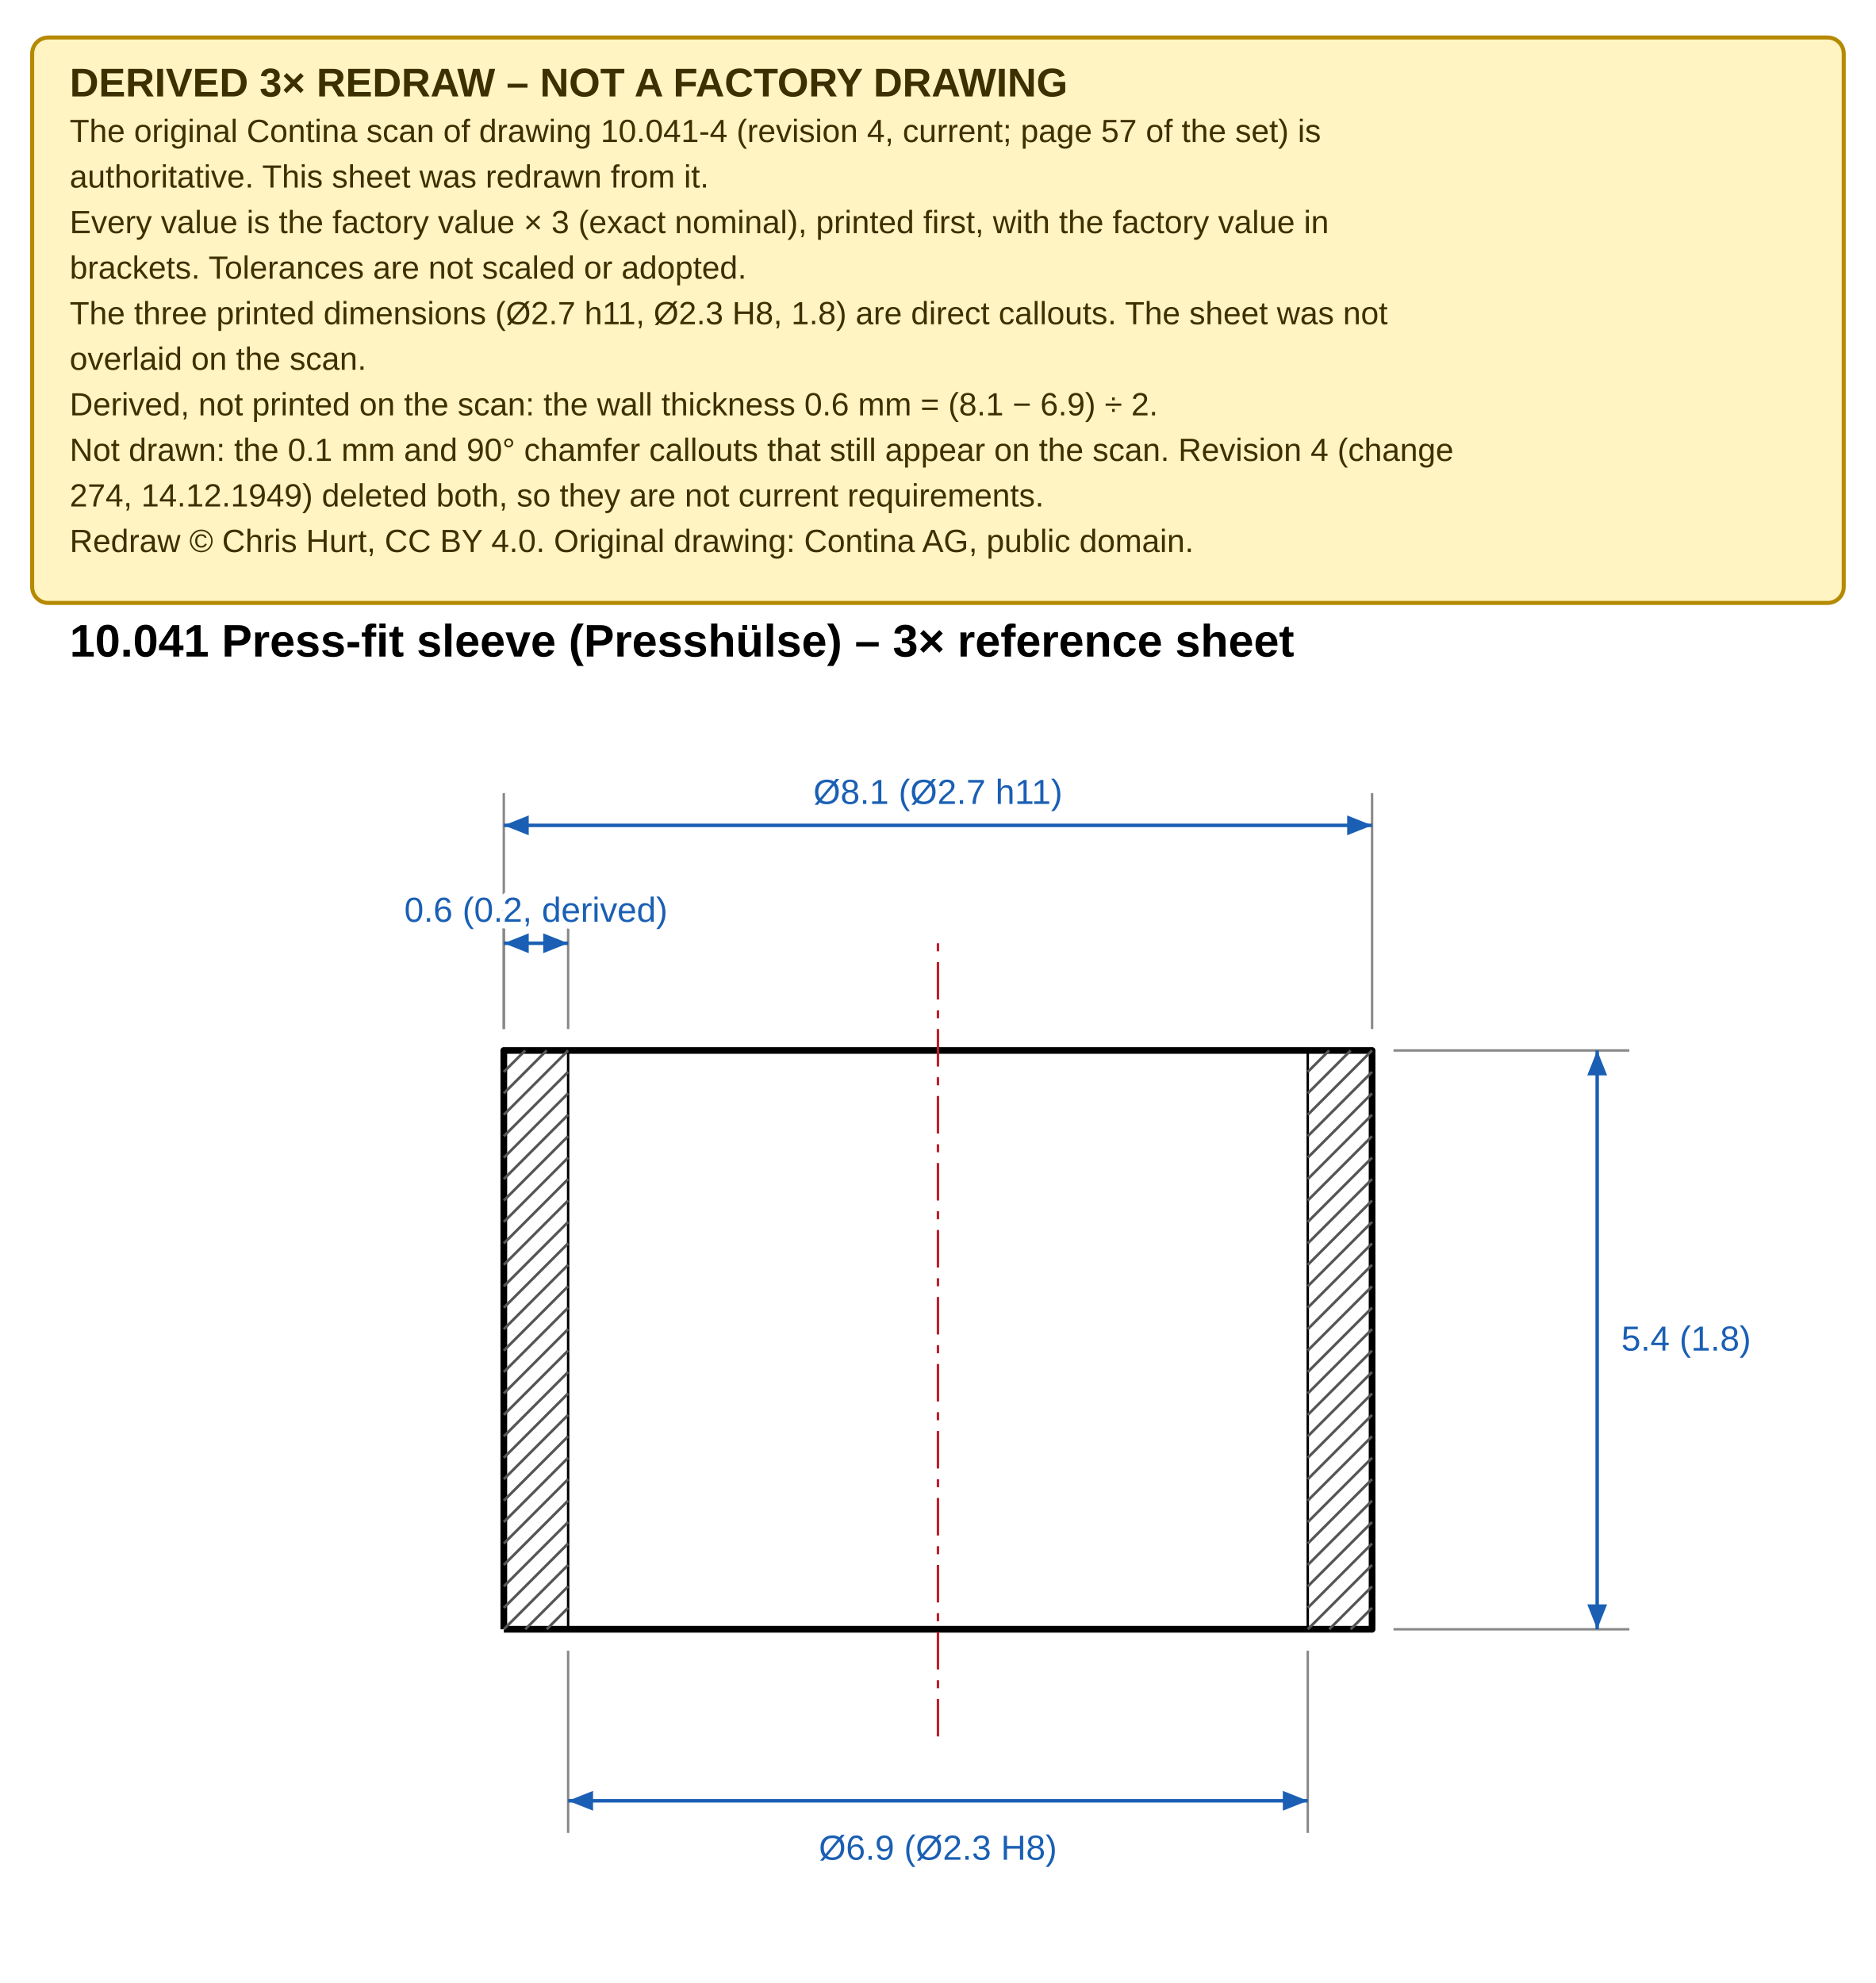
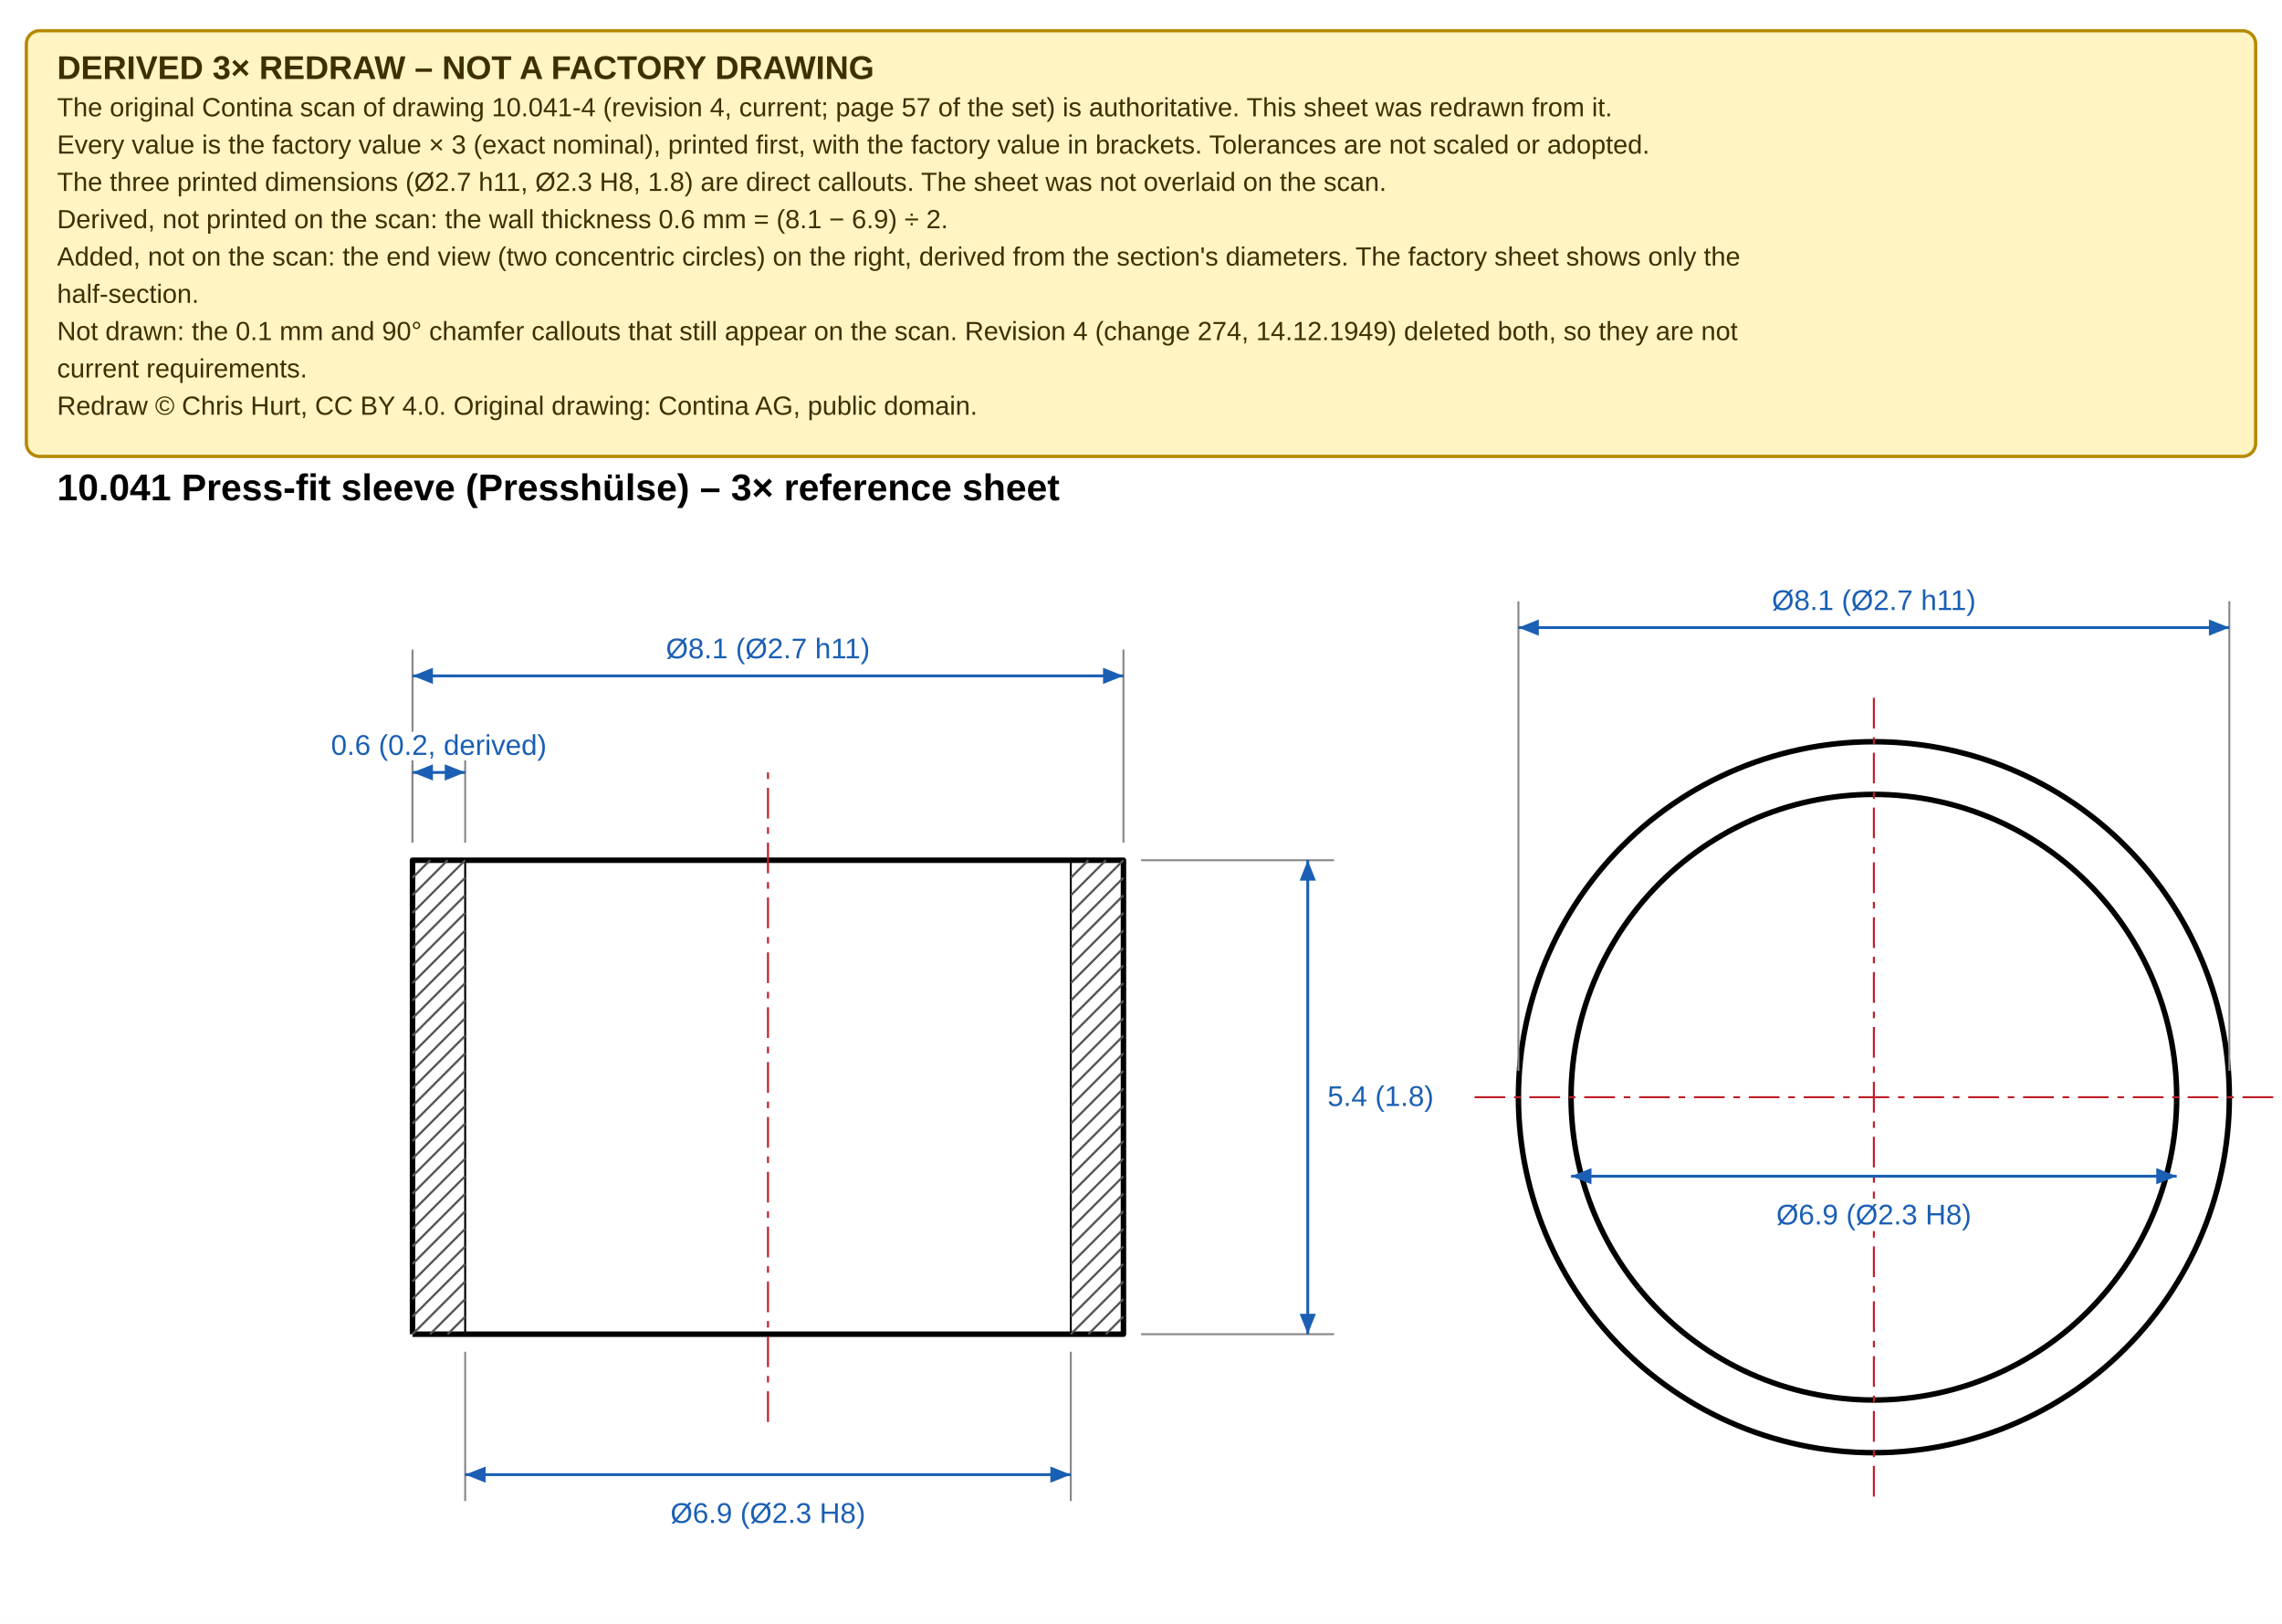
- <svg xmlns="http://www.w3.org/2000/svg" width="700" height="740" viewBox="0 0 700 740" font-family="Arial, Helvetica, sans-serif">
-   <rect width="700" height="740" fill="#ffffff" />
-   <rect x="12" y="14" width="676" height="211" fill="#fff4c2" stroke="#b58900" stroke-width="1.5" rx="6" />
+ <svg xmlns="http://www.w3.org/2000/svg" width="1040" height="740" viewBox="0 0 1040 740" font-family="Arial, Helvetica, sans-serif">
+   <rect width="1040" height="740" fill="#ffffff" />
+   <rect x="12" y="14" width="1016" height="194" fill="#fff4c2" stroke="#b58900" stroke-width="1.5" rx="6" />
  <text x="26" y="36" font-size="15" font-weight="700" fill="#3d3000">DERIVED 3× REDRAW – NOT A FACTORY DRAWING</text>
-   <text x="26" y="53" font-size="12" fill="#3d3000">The original Contina scan of drawing 10.041-4 (revision 4, current; page 57 of the set) is</text>
-   <text x="26" y="70" font-size="12" fill="#3d3000">authoritative. This sheet was redrawn from it.</text>
-   <text x="26" y="87" font-size="12" fill="#3d3000">Every value is the factory value × 3 (exact nominal), printed first, with the factory value in</text>
-   <text x="26" y="104" font-size="12" fill="#3d3000">brackets. Tolerances are not scaled or adopted.</text>
-   <text x="26" y="121" font-size="12" fill="#3d3000">The three printed dimensions (Ø2.7 h11, Ø2.3 H8, 1.8) are direct callouts. The sheet was not</text>
-   <text x="26" y="138" font-size="12" fill="#3d3000">overlaid on the scan.</text>
-   <text x="26" y="155" font-size="12" fill="#3d3000">Derived, not printed on the scan: the wall thickness 0.6 mm = (8.1 − 6.9) ÷ 2.</text>
-   <text x="26" y="172" font-size="12" fill="#3d3000">Not drawn: the 0.1 mm and 90° chamfer callouts that still appear on the scan. Revision 4 (change</text>
-   <text x="26" y="189" font-size="12" fill="#3d3000">274, 14.12.1949) deleted both, so they are not current requirements.</text>
-   <text x="26" y="206" font-size="12" fill="#3d3000">Redraw © Chris Hurt, CC BY 4.0. Original drawing: Contina AG, public domain.</text>
-   <text x="26" y="245" font-size="17" font-weight="700" fill="#000">10.041 Press-fit sleeve (Presshülse) – 3× reference sheet</text>
+   <text x="26" y="53" font-size="12" fill="#3d3000">The original Contina scan of drawing 10.041-4 (revision 4, current; page 57 of the set) is authoritative. This sheet was redrawn from it.</text>
+   <text x="26" y="70" font-size="12" fill="#3d3000">Every value is the factory value × 3 (exact nominal), printed first, with the factory value in brackets. Tolerances are not scaled or adopted.</text>
+   <text x="26" y="87" font-size="12" fill="#3d3000">The three printed dimensions (Ø2.7 h11, Ø2.3 H8, 1.8) are direct callouts. The sheet was not overlaid on the scan.</text>
+   <text x="26" y="104" font-size="12" fill="#3d3000">Derived, not printed on the scan: the wall thickness 0.6 mm = (8.1 − 6.9) ÷ 2.</text>
+   <text x="26" y="121" font-size="12" fill="#3d3000">Added, not on the scan: the end view (two concentric circles) on the right, derived from the section's diameters. The factory sheet shows only the</text>
+   <text x="26" y="138" font-size="12" fill="#3d3000">half-section.</text>
+   <text x="26" y="155" font-size="12" fill="#3d3000">Not drawn: the 0.1 mm and 90° chamfer callouts that still appear on the scan. Revision 4 (change 274, 14.12.1949) deleted both, so they are not</text>
+   <text x="26" y="172" font-size="12" fill="#3d3000">current requirements.</text>
+   <text x="26" y="189" font-size="12" fill="#3d3000">Redraw © Chris Hurt, CC BY 4.0. Original drawing: Contina AG, public domain.</text>
+   <text x="26" y="228" font-size="17" font-weight="700" fill="#000">10.041 Press-fit sleeve (Presshülse) – 3× reference sheet</text>
  <polyline points="188.0,608.0 512.0,608.0 512.0,392.0 188.0,392.0 188.0,608.0" fill="none" stroke="#000" stroke-width="2.5" stroke-linejoin="round" />
  <line x1="212.0" y1="608.0" x2="212.0" y2="392.0" stroke="#000000" stroke-width="0.9" />
  <line x1="488.0" y1="608.0" x2="488.0" y2="392.0" stroke="#000000" stroke-width="0.9" />
  <line x1="204.0" y1="608.0" x2="212.0" y2="600.0" stroke="#555555" stroke-width="1.0" />
  <line x1="196.0" y1="608.0" x2="212.0" y2="592.0" stroke="#555555" stroke-width="1.0" />
  <line x1="188.0" y1="608.0" x2="212.0" y2="584.0" stroke="#555555" stroke-width="1.0" />
  <line x1="188.0" y1="600.0" x2="212.0" y2="576.0" stroke="#555555" stroke-width="1.0" />
  <line x1="188.0" y1="592.0" x2="212.0" y2="568.0" stroke="#555555" stroke-width="1.0" />
  <line x1="188.0" y1="584.0" x2="212.0" y2="560.0" stroke="#555555" stroke-width="1.0" />
  <line x1="188.0" y1="576.0" x2="212.0" y2="552.0" stroke="#555555" stroke-width="1.0" />
  <line x1="188.0" y1="568.0" x2="212.0" y2="544.0" stroke="#555555" stroke-width="1.0" />
  <line x1="188.0" y1="560.0" x2="212.0" y2="536.0" stroke="#555555" stroke-width="1.0" />
  <line x1="188.0" y1="552.0" x2="212.0" y2="528.0" stroke="#555555" stroke-width="1.0" />
  <line x1="188.0" y1="544.0" x2="212.0" y2="520.0" stroke="#555555" stroke-width="1.0" />
  <line x1="188.0" y1="536.0" x2="212.0" y2="512.0" stroke="#555555" stroke-width="1.0" />
  <line x1="188.0" y1="528.0" x2="212.0" y2="504.0" stroke="#555555" stroke-width="1.0" />
  <line x1="188.0" y1="520.0" x2="212.0" y2="496.0" stroke="#555555" stroke-width="1.0" />
  <line x1="188.0" y1="512.0" x2="212.0" y2="488.0" stroke="#555555" stroke-width="1.0" />
  <line x1="188.0" y1="504.0" x2="212.0" y2="480.0" stroke="#555555" stroke-width="1.0" />
  <line x1="188.0" y1="496.0" x2="212.0" y2="472.0" stroke="#555555" stroke-width="1.0" />
  <line x1="188.0" y1="488.0" x2="212.0" y2="464.0" stroke="#555555" stroke-width="1.0" />
  <line x1="188.0" y1="480.0" x2="212.0" y2="456.0" stroke="#555555" stroke-width="1.0" />
  <line x1="188.0" y1="472.0" x2="212.0" y2="448.0" stroke="#555555" stroke-width="1.0" />
  <line x1="188.0" y1="464.0" x2="212.0" y2="440.0" stroke="#555555" stroke-width="1.0" />
  <line x1="188.0" y1="456.0" x2="212.0" y2="432.0" stroke="#555555" stroke-width="1.0" />
  <line x1="188.0" y1="448.0" x2="212.0" y2="424.0" stroke="#555555" stroke-width="1.0" />
  <line x1="188.0" y1="440.0" x2="212.0" y2="416.0" stroke="#555555" stroke-width="1.0" />
  <line x1="188.0" y1="432.0" x2="212.0" y2="408.0" stroke="#555555" stroke-width="1.0" />
  <line x1="188.0" y1="424.0" x2="212.0" y2="400.0" stroke="#555555" stroke-width="1.0" />
  <line x1="188.0" y1="416.0" x2="212.0" y2="392.0" stroke="#555555" stroke-width="1.0" />
  <line x1="188.0" y1="408.0" x2="204.0" y2="392.0" stroke="#555555" stroke-width="1.0" />
  <line x1="188.0" y1="400.0" x2="196.0" y2="392.0" stroke="#555555" stroke-width="1.0" />
  <line x1="504.0" y1="608.0" x2="512.0" y2="600.0" stroke="#555555" stroke-width="1.0" />
  <line x1="496.0" y1="608.0" x2="512.0" y2="592.0" stroke="#555555" stroke-width="1.0" />
  <line x1="488.0" y1="608.0" x2="512.0" y2="584.0" stroke="#555555" stroke-width="1.0" />
  <line x1="488.0" y1="600.0" x2="512.0" y2="576.0" stroke="#555555" stroke-width="1.0" />
  <line x1="488.0" y1="592.0" x2="512.0" y2="568.0" stroke="#555555" stroke-width="1.0" />
  <line x1="488.0" y1="584.0" x2="512.0" y2="560.0" stroke="#555555" stroke-width="1.0" />
  <line x1="488.0" y1="576.0" x2="512.0" y2="552.0" stroke="#555555" stroke-width="1.0" />
  <line x1="488.0" y1="568.0" x2="512.0" y2="544.0" stroke="#555555" stroke-width="1.0" />
  <line x1="488.0" y1="560.0" x2="512.0" y2="536.0" stroke="#555555" stroke-width="1.0" />
  <line x1="488.0" y1="552.0" x2="512.0" y2="528.0" stroke="#555555" stroke-width="1.0" />
  <line x1="488.0" y1="544.0" x2="512.0" y2="520.0" stroke="#555555" stroke-width="1.0" />
  <line x1="488.0" y1="536.0" x2="512.0" y2="512.0" stroke="#555555" stroke-width="1.0" />
  <line x1="488.0" y1="528.0" x2="512.0" y2="504.0" stroke="#555555" stroke-width="1.0" />
  <line x1="488.0" y1="520.0" x2="512.0" y2="496.0" stroke="#555555" stroke-width="1.0" />
  <line x1="488.0" y1="512.0" x2="512.0" y2="488.0" stroke="#555555" stroke-width="1.0" />
  <line x1="488.0" y1="504.0" x2="512.0" y2="480.0" stroke="#555555" stroke-width="1.0" />
  <line x1="488.0" y1="496.0" x2="512.0" y2="472.0" stroke="#555555" stroke-width="1.0" />
  <line x1="488.0" y1="488.0" x2="512.0" y2="464.0" stroke="#555555" stroke-width="1.0" />
  <line x1="488.0" y1="480.0" x2="512.0" y2="456.0" stroke="#555555" stroke-width="1.0" />
  <line x1="488.0" y1="472.0" x2="512.0" y2="448.0" stroke="#555555" stroke-width="1.0" />
  <line x1="488.0" y1="464.0" x2="512.0" y2="440.0" stroke="#555555" stroke-width="1.0" />
  <line x1="488.0" y1="456.0" x2="512.0" y2="432.0" stroke="#555555" stroke-width="1.0" />
  <line x1="488.0" y1="448.0" x2="512.0" y2="424.0" stroke="#555555" stroke-width="1.0" />
  <line x1="488.0" y1="440.0" x2="512.0" y2="416.0" stroke="#555555" stroke-width="1.0" />
  <line x1="488.0" y1="432.0" x2="512.0" y2="408.0" stroke="#555555" stroke-width="1.0" />
  <line x1="488.0" y1="424.0" x2="512.0" y2="400.0" stroke="#555555" stroke-width="1.0" />
  <line x1="488.0" y1="416.0" x2="512.0" y2="392.0" stroke="#555555" stroke-width="1.0" />
  <line x1="488.0" y1="408.0" x2="504.0" y2="392.0" stroke="#555555" stroke-width="1.0" />
  <line x1="488.0" y1="400.0" x2="496.0" y2="392.0" stroke="#555555" stroke-width="1.0" />
  <line x1="350" y1="648.0" x2="350" y2="352.0" stroke="#c01c28" stroke-width="0.9" stroke-dasharray="14 4 3 4" />
  <line x1="188.0" y1="384.0" x2="188.0" y2="296.0" stroke="#888888" stroke-width="0.9" />
  <line x1="512.0" y1="384.0" x2="512.0" y2="296.0" stroke="#888888" stroke-width="0.9" />
  <line x1="188.0" y1="308.0" x2="512.0" y2="308.0" stroke="#1a5fb4" stroke-width="1.3" />
  <polygon points="512.0,308.0 502.7,311.7 502.7,304.3" fill="#1a5fb4" />
  <polygon points="188.0,308.0 197.3,304.3 197.3,311.7" fill="#1a5fb4" />
  <text x="350.0" y="300.0" font-size="13" text-anchor="middle" fill="#fff" stroke="#fff" stroke-width="5" stroke-linejoin="round">Ø8.1  (Ø2.7 h11)</text>
  <text x="350.0" y="300.0" font-size="13" text-anchor="middle" fill="#1a5fb4">Ø8.1  (Ø2.7 h11)</text>
  <line x1="212.0" y1="616.0" x2="212.0" y2="684.0" stroke="#888888" stroke-width="0.9" />
  <line x1="488.0" y1="616.0" x2="488.0" y2="684.0" stroke="#888888" stroke-width="0.9" />
  <line x1="212.0" y1="672.0" x2="488.0" y2="672.0" stroke="#1a5fb4" stroke-width="1.3" />
  <polygon points="488.0,672.0 478.7,675.7 478.7,668.3" fill="#1a5fb4" />
  <polygon points="212.0,672.0 221.3,668.3 221.3,675.7" fill="#1a5fb4" />
  <text x="350.0" y="694.0" font-size="13" text-anchor="middle" fill="#fff" stroke="#fff" stroke-width="5" stroke-linejoin="round">Ø6.9  (Ø2.3 H8)</text>
  <text x="350.0" y="694.0" font-size="13" text-anchor="middle" fill="#1a5fb4">Ø6.9  (Ø2.3 H8)</text>
  <line x1="520.0" y1="392.0" x2="608.0" y2="392.0" stroke="#888888" stroke-width="0.9" />
  <line x1="520.0" y1="608.0" x2="608.0" y2="608.0" stroke="#888888" stroke-width="0.9" />
  <line x1="596.0" y1="608.0" x2="596.0" y2="392.0" stroke="#1a5fb4" stroke-width="1.3" />
  <polygon points="596.0,392.0 599.7,401.3 592.3,401.3" fill="#1a5fb4" />
  <polygon points="596.0,608.0 592.3,598.7 599.7,598.7" fill="#1a5fb4" />
  <text x="605.0" y="504.0" font-size="13" text-anchor="start" fill="#fff" stroke="#fff" stroke-width="5" stroke-linejoin="round">5.4  (1.8)</text>
  <text x="605.0" y="504.0" font-size="13" text-anchor="start" fill="#1a5fb4">5.4  (1.8)</text>
  <line x1="188.0" y1="384.0" x2="188.0" y2="340.0" stroke="#888888" stroke-width="0.9" />
  <line x1="212.0" y1="384.0" x2="212.0" y2="340.0" stroke="#888888" stroke-width="0.9" />
  <line x1="212.0" y1="352.0" x2="188.0" y2="352.0" stroke="#1a5fb4" stroke-width="1.3" />
  <polygon points="188.0,352.0 197.3,348.3 197.3,355.7" fill="#1a5fb4" />
  <polygon points="212.0,352.0 202.7,355.7 202.7,348.3" fill="#1a5fb4" />
  <text x="200.0" y="344.0" font-size="13" text-anchor="middle" fill="#fff" stroke="#fff" stroke-width="5" stroke-linejoin="round">0.6  (0.2, derived)</text>
  <text x="200.0" y="344.0" font-size="13" text-anchor="middle" fill="#1a5fb4">0.6  (0.2, derived)</text>
+   <polyline points="1016.0,500.0 1015.94,495.76 1015.78,491.52 1015.5,487.29 1015.11,483.07 1014.61,478.85 1014.01,474.66 1013.29,470.48 1012.46,466.32 1011.52,462.18 1010.48,458.07 1009.33,453.99 1008.07,449.94 1006.71,445.92 1005.24,441.94 1003.67,438.01 1001.99,434.11 1000.22,430.26 998.34,426.45 996.37,422.7 994.3,419.0 992.13,415.36 989.86,411.77 987.51,408.24 985.06,404.78 982.52,401.38 979.9,398.05 977.19,394.79 974.39,391.6 971.51,388.49 968.55,385.45 965.51,382.49 962.4,379.61 959.21,376.81 955.95,374.1 952.62,371.48 949.22,368.94 945.76,366.49 942.23,364.14 938.64,361.87 935.0,359.7 931.3,357.63 927.55,355.66 923.74,353.78 919.89,352.01 915.99,350.33 912.06,348.76 908.08,347.29 904.06,345.93 900.01,344.67 895.93,343.52 891.82,342.48 887.68,341.54 883.52,340.71 879.34,339.99 875.15,339.39 870.93,338.89 866.71,338.5 862.48,338.22 858.24,338.06 854.0,338.0 849.76,338.06 845.52,338.22 841.29,338.5 837.07,338.89 832.85,339.39 828.66,339.99 824.48,340.71 820.32,341.54 816.18,342.48 812.07,343.52 807.99,344.67 803.94,345.93 799.92,347.29 795.94,348.76 792.01,350.33 788.11,352.01 784.26,353.78 780.45,355.66 776.7,357.63 773.0,359.7 769.36,361.87 765.77,364.14 762.24,366.49 758.78,368.94 755.38,371.48 752.05,374.1 748.79,376.81 745.6,379.61 742.49,382.49 739.45,385.45 736.49,388.49 733.61,391.6 730.81,394.79 728.1,398.05 725.48,401.38 722.94,404.78 720.49,408.24 718.14,411.77 715.87,415.36 713.7,419.0 711.63,422.7 709.66,426.45 707.78,430.26 706.01,434.11 704.33,438.01 702.76,441.94 701.29,445.92 699.93,449.94 698.67,453.99 697.52,458.07 696.48,462.18 695.54,466.32 694.71,470.48 693.99,474.66 693.39,478.85 692.89,483.07 692.5,487.29 692.22,491.52 692.06,495.76 692.0,500.0 692.06,504.24 692.22,508.48 692.5,512.71 692.89,516.93 693.39,521.15 693.99,525.34 694.71,529.52 695.54,533.68 696.48,537.82 697.52,541.93 698.67,546.01 699.93,550.06 701.29,554.08 702.76,558.06 704.33,561.99 706.01,565.89 707.78,569.74 709.66,573.55 711.63,577.3 713.7,581.0 715.87,584.64 718.14,588.23 720.49,591.76 722.94,595.22 725.48,598.62 728.1,601.95 730.81,605.21 733.61,608.4 736.49,611.51 739.45,614.55 742.49,617.51 745.6,620.39 748.79,623.19 752.05,625.9 755.38,628.52 758.78,631.06 762.24,633.51 765.77,635.86 769.36,638.13 773.0,640.3 776.7,642.37 780.45,644.34 784.26,646.22 788.11,647.99 792.01,649.67 795.94,651.24 799.92,652.71 803.94,654.07 807.99,655.33 812.07,656.48 816.18,657.52 820.32,658.46 824.48,659.29 828.66,660.01 832.85,660.61 837.07,661.11 841.29,661.5 845.52,661.78 849.76,661.94 854.0,662.0 858.24,661.94 862.48,661.78 866.71,661.5 870.93,661.11 875.15,660.61 879.34,660.01 883.52,659.29 887.68,658.46 891.82,657.52 895.93,656.48 900.01,655.33 904.06,654.07 908.08,652.71 912.06,651.24 915.99,649.67 919.89,647.99 923.74,646.22 927.55,644.34 931.3,642.37 935.0,640.3 938.64,638.13 942.23,635.86 945.76,633.51 949.22,631.06 952.62,628.52 955.95,625.9 959.21,623.19 962.4,620.39 965.51,617.51 968.55,614.55 971.51,611.51 974.39,608.4 977.19,605.21 979.9,601.95 982.52,598.62 985.06,595.22 987.51,591.76 989.86,588.23 992.13,584.64 994.3,581.0 996.37,577.3 998.34,573.55 1000.22,569.74 1001.99,565.89 1003.67,561.99 1005.24,558.06 1006.71,554.08 1008.07,550.06 1009.33,546.01 1010.48,541.93 1011.52,537.82 1012.46,533.68 1013.29,529.52 1014.01,525.34 1014.61,521.15 1015.11,516.93 1015.5,512.71 1015.78,508.48 1015.94,504.24 1016.0,500.0" fill="none" stroke="#000" stroke-width="2.5" stroke-linejoin="round" />
+   <polyline points="992.0,500.0 991.95,496.39 991.81,492.78 991.57,489.17 991.24,485.58 990.82,481.99 990.3,478.41 989.69,474.85 988.98,471.31 988.19,467.78 987.3,464.28 986.32,460.81 985.25,457.36 984.08,453.93 982.83,450.55 981.5,447.19 980.07,443.87 978.56,440.59 976.96,437.35 975.28,434.15 973.51,431.0 971.66,427.9 969.74,424.84 967.73,421.84 965.64,418.89 963.48,415.99 961.25,413.15 958.94,410.38 956.55,407.66 954.1,405.01 951.58,402.42 948.99,399.9 946.34,397.45 943.62,395.06 940.85,392.75 938.01,390.52 935.11,388.36 932.16,386.27 929.16,384.26 926.1,382.34 923.0,380.49 919.85,378.72 916.65,377.04 913.41,375.44 910.13,373.93 906.81,372.5 903.45,371.17 900.07,369.92 896.64,368.75 893.19,367.68 889.72,366.7 886.22,365.81 882.69,365.02 879.15,364.31 875.59,363.7 872.01,363.18 868.42,362.76 864.83,362.43 861.22,362.19 857.61,362.05 854.0,362.0 850.39,362.05 846.78,362.19 843.17,362.43 839.58,362.76 835.99,363.18 832.41,363.7 828.85,364.31 825.31,365.02 821.78,365.81 818.28,366.7 814.81,367.68 811.36,368.75 807.93,369.92 804.55,371.17 801.19,372.5 797.87,373.93 794.59,375.44 791.35,377.04 788.15,378.72 785.0,380.49 781.9,382.34 778.84,384.26 775.84,386.27 772.89,388.36 769.99,390.52 767.15,392.75 764.38,395.06 761.66,397.45 759.01,399.9 756.42,402.42 753.9,405.01 751.45,407.66 749.06,410.38 746.75,413.15 744.52,415.99 742.36,418.89 740.27,421.84 738.26,424.84 736.34,427.9 734.49,431.0 732.72,434.15 731.04,437.35 729.44,440.59 727.93,443.87 726.5,447.19 725.17,450.55 723.92,453.93 722.75,457.36 721.68,460.81 720.7,464.28 719.81,467.78 719.02,471.31 718.31,474.85 717.7,478.41 717.18,481.99 716.76,485.58 716.43,489.17 716.19,492.78 716.05,496.39 716.0,500.0 716.05,503.61 716.19,507.22 716.43,510.83 716.76,514.42 717.18,518.01 717.7,521.59 718.31,525.15 719.02,528.69 719.81,532.22 720.7,535.72 721.68,539.19 722.75,542.64 723.92,546.07 725.17,549.45 726.5,552.81 727.93,556.13 729.44,559.41 731.04,562.65 732.72,565.85 734.49,569.0 736.34,572.1 738.26,575.16 740.27,578.16 742.36,581.11 744.52,584.01 746.75,586.85 749.06,589.62 751.45,592.34 753.9,594.99 756.42,597.58 759.01,600.1 761.66,602.55 764.38,604.94 767.15,607.25 769.99,609.48 772.89,611.64 775.84,613.73 778.84,615.74 781.9,617.66 785.0,619.51 788.15,621.28 791.35,622.96 794.59,624.56 797.87,626.07 801.19,627.5 804.55,628.83 807.93,630.08 811.36,631.25 814.81,632.32 818.28,633.3 821.78,634.19 825.31,634.98 828.85,635.69 832.41,636.3 835.99,636.82 839.58,637.24 843.17,637.57 846.78,637.81 850.39,637.95 854.0,638.0 857.61,637.95 861.22,637.81 864.83,637.57 868.42,637.24 872.01,636.82 875.59,636.3 879.15,635.69 882.69,634.98 886.22,634.19 889.72,633.3 893.19,632.32 896.64,631.25 900.07,630.08 903.45,628.83 906.81,627.5 910.13,626.07 913.41,624.56 916.65,622.96 919.85,621.28 923.0,619.51 926.1,617.66 929.16,615.74 932.16,613.73 935.11,611.64 938.01,609.48 940.85,607.25 943.62,604.94 946.34,602.55 948.99,600.1 951.58,597.58 954.1,594.99 956.55,592.34 958.94,589.62 961.25,586.85 963.48,584.01 965.64,581.11 967.73,578.16 969.74,575.16 971.66,572.1 973.51,569.0 975.28,565.85 976.96,562.65 978.56,559.41 980.07,556.13 981.5,552.81 982.83,549.45 984.08,546.07 985.25,542.64 986.32,539.19 987.3,535.72 988.19,532.22 988.98,528.69 989.69,525.15 990.3,521.59 990.82,518.01 991.24,514.42 991.57,510.83 991.81,507.22 991.95,503.61 992.0,500.0" fill="none" stroke="#000" stroke-width="2.5" stroke-linejoin="round" />
+   <line x1="672.0" y1="500" x2="1036.0" y2="500" stroke="#c01c28" stroke-width="0.9" stroke-dasharray="14 4 3 4" />
+   <line x1="854.0" y1="682.0" x2="854.0" y2="318.0" stroke="#c01c28" stroke-width="0.9" stroke-dasharray="14 4 3 4" />
+   <line x1="692.0" y1="488.0" x2="692.0" y2="274.0" stroke="#888888" stroke-width="0.9" />
+   <line x1="1016.0" y1="488.0" x2="1016.0" y2="274.0" stroke="#888888" stroke-width="0.9" />
+   <line x1="692.0" y1="286.0" x2="1016.0" y2="286.0" stroke="#1a5fb4" stroke-width="1.3" />
+   <polygon points="1016.0,286.0 1006.7,289.7 1006.7,282.3" fill="#1a5fb4" />
+   <polygon points="692.0,286.0 701.3,282.3 701.3,289.7" fill="#1a5fb4" />
+   <text x="854.0" y="278.0" font-size="13" text-anchor="middle" fill="#fff" stroke="#fff" stroke-width="5" stroke-linejoin="round">Ø8.1  (Ø2.7 h11)</text>
+   <text x="854.0" y="278.0" font-size="13" text-anchor="middle" fill="#1a5fb4">Ø8.1  (Ø2.7 h11)</text>
+   <line x1="716.0" y1="536.0" x2="992.0" y2="536.0" stroke="#1a5fb4" stroke-width="1.3" />
+   <polygon points="992.0,536.0 982.7,539.7 982.7,532.3" fill="#1a5fb4" />
+   <polygon points="716.0,536.0 725.3,532.3 725.3,539.7" fill="#1a5fb4" />
+   <text x="854.0" y="558.0" font-size="13" text-anchor="middle" fill="#fff" stroke="#fff" stroke-width="5" stroke-linejoin="round">Ø6.9  (Ø2.3 H8)</text>
+   <text x="854.0" y="558.0" font-size="13" text-anchor="middle" fill="#1a5fb4">Ø6.9  (Ø2.3 H8)</text>
</svg>
